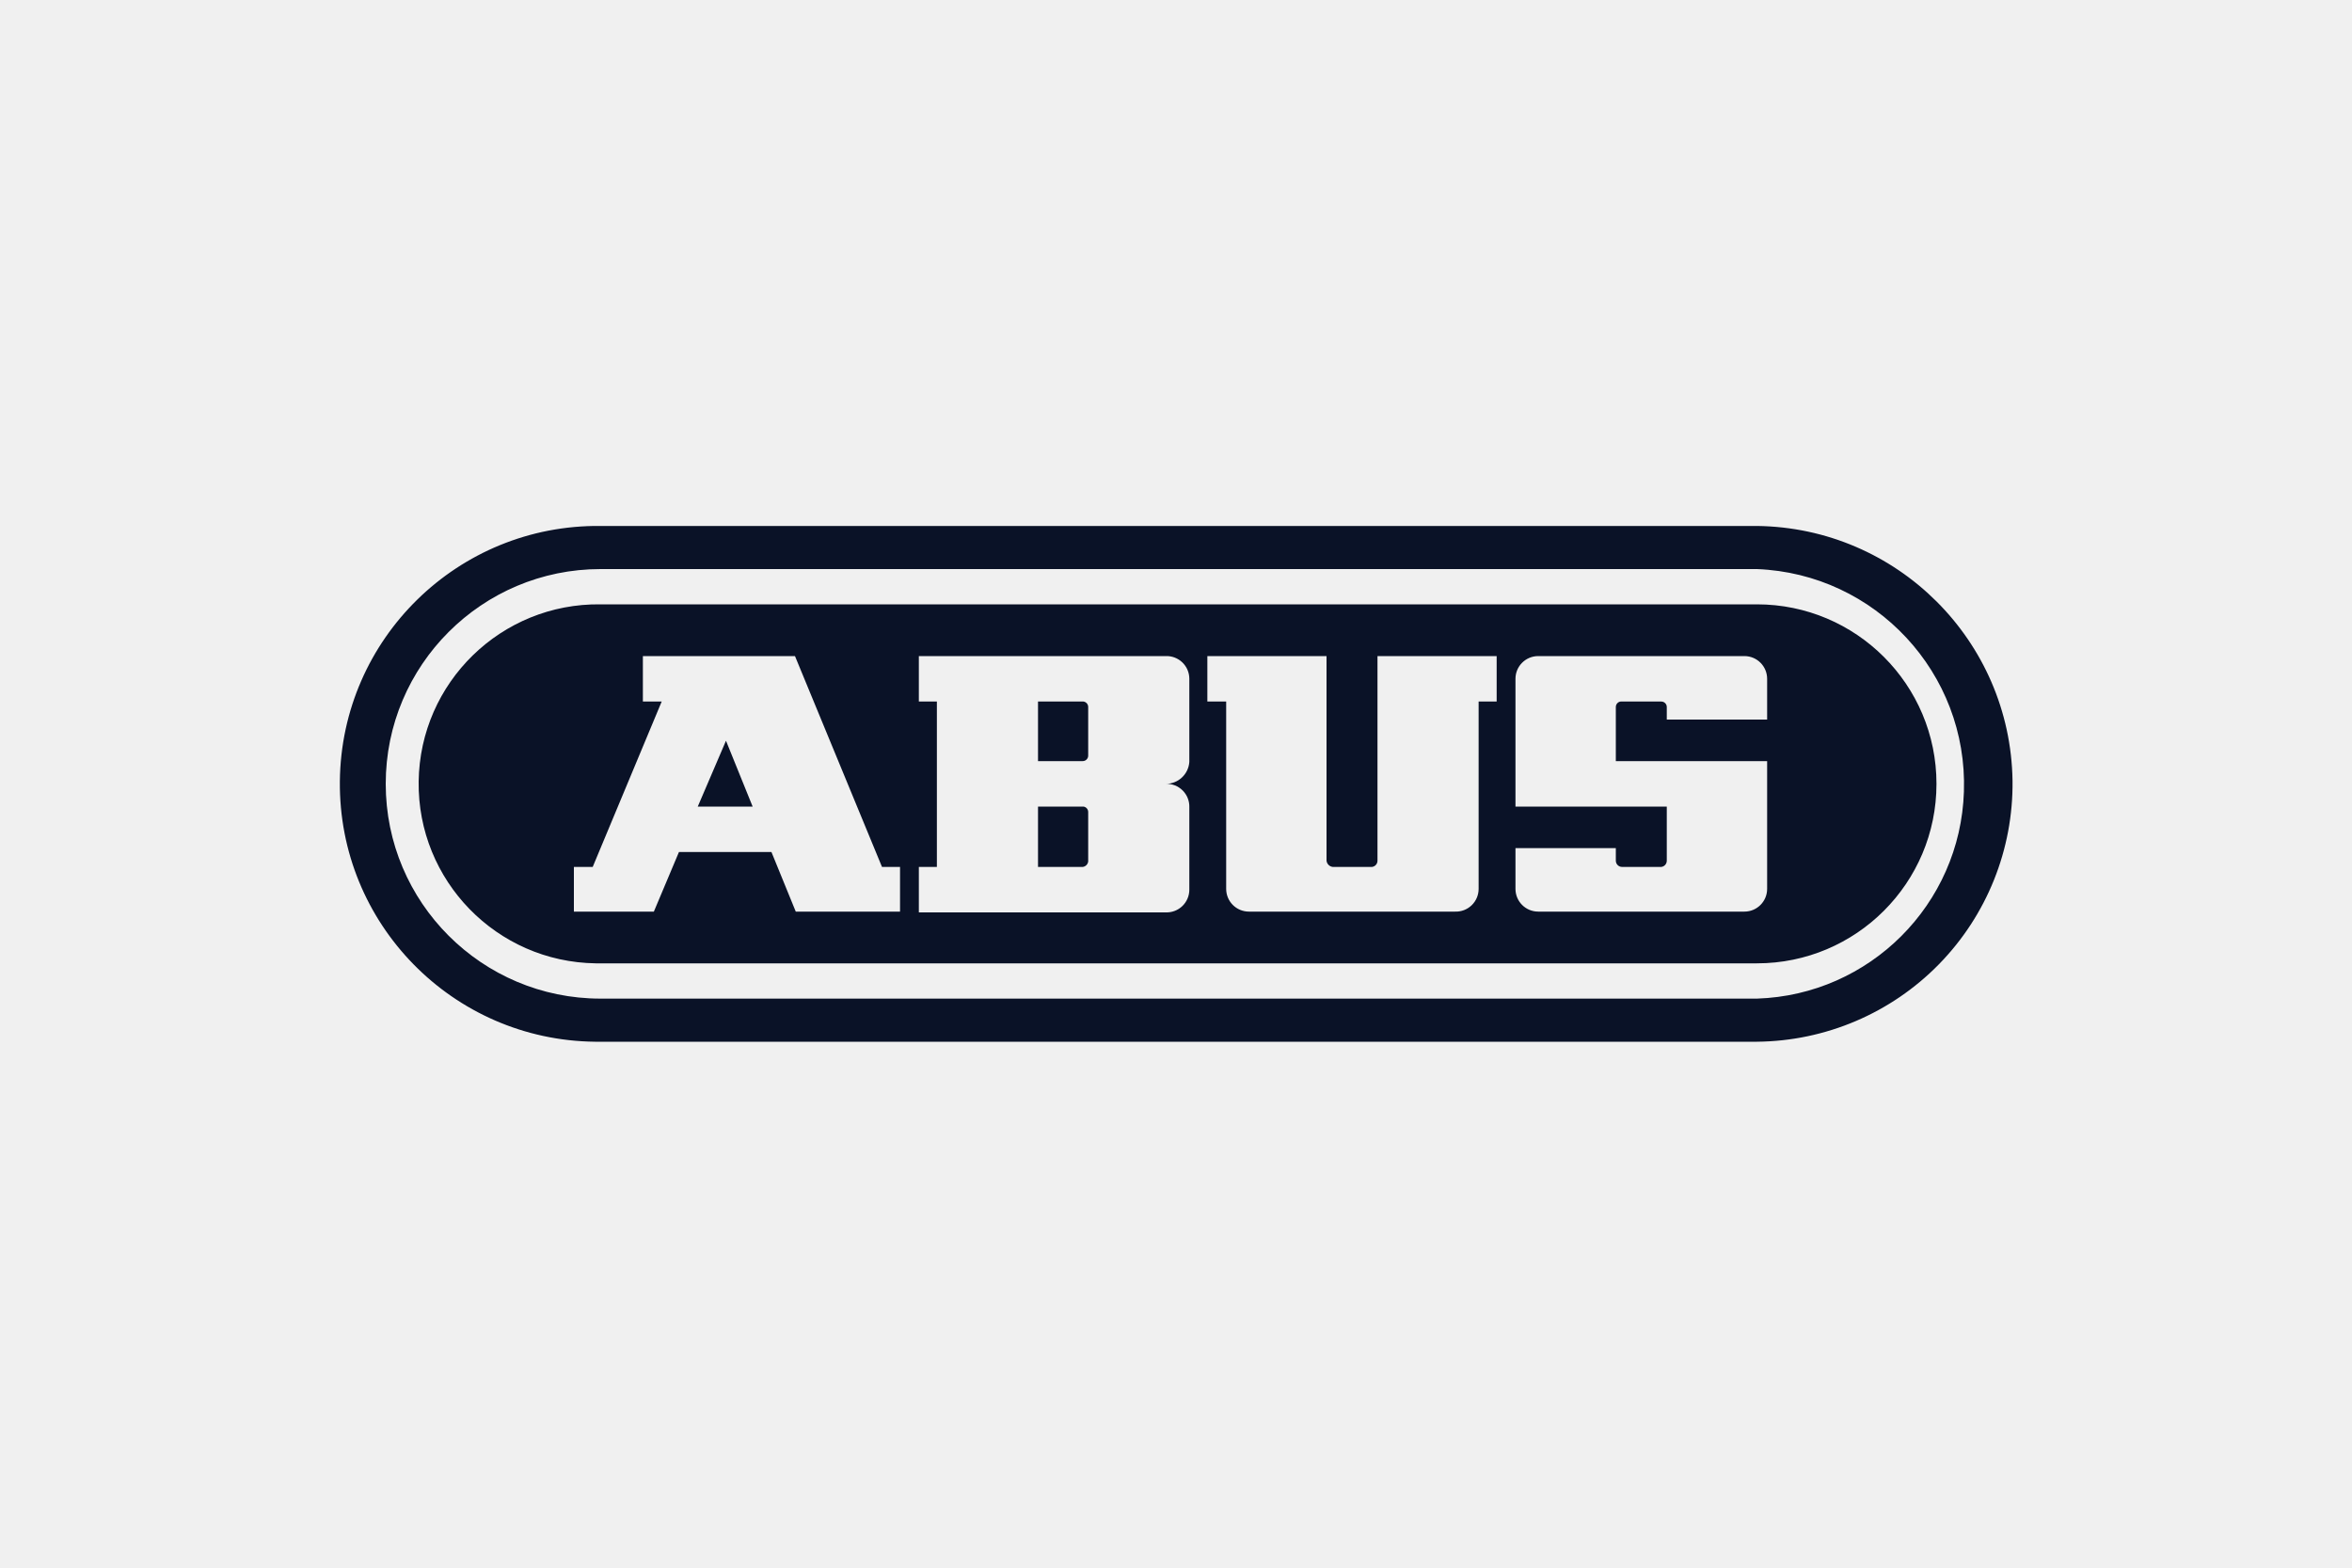
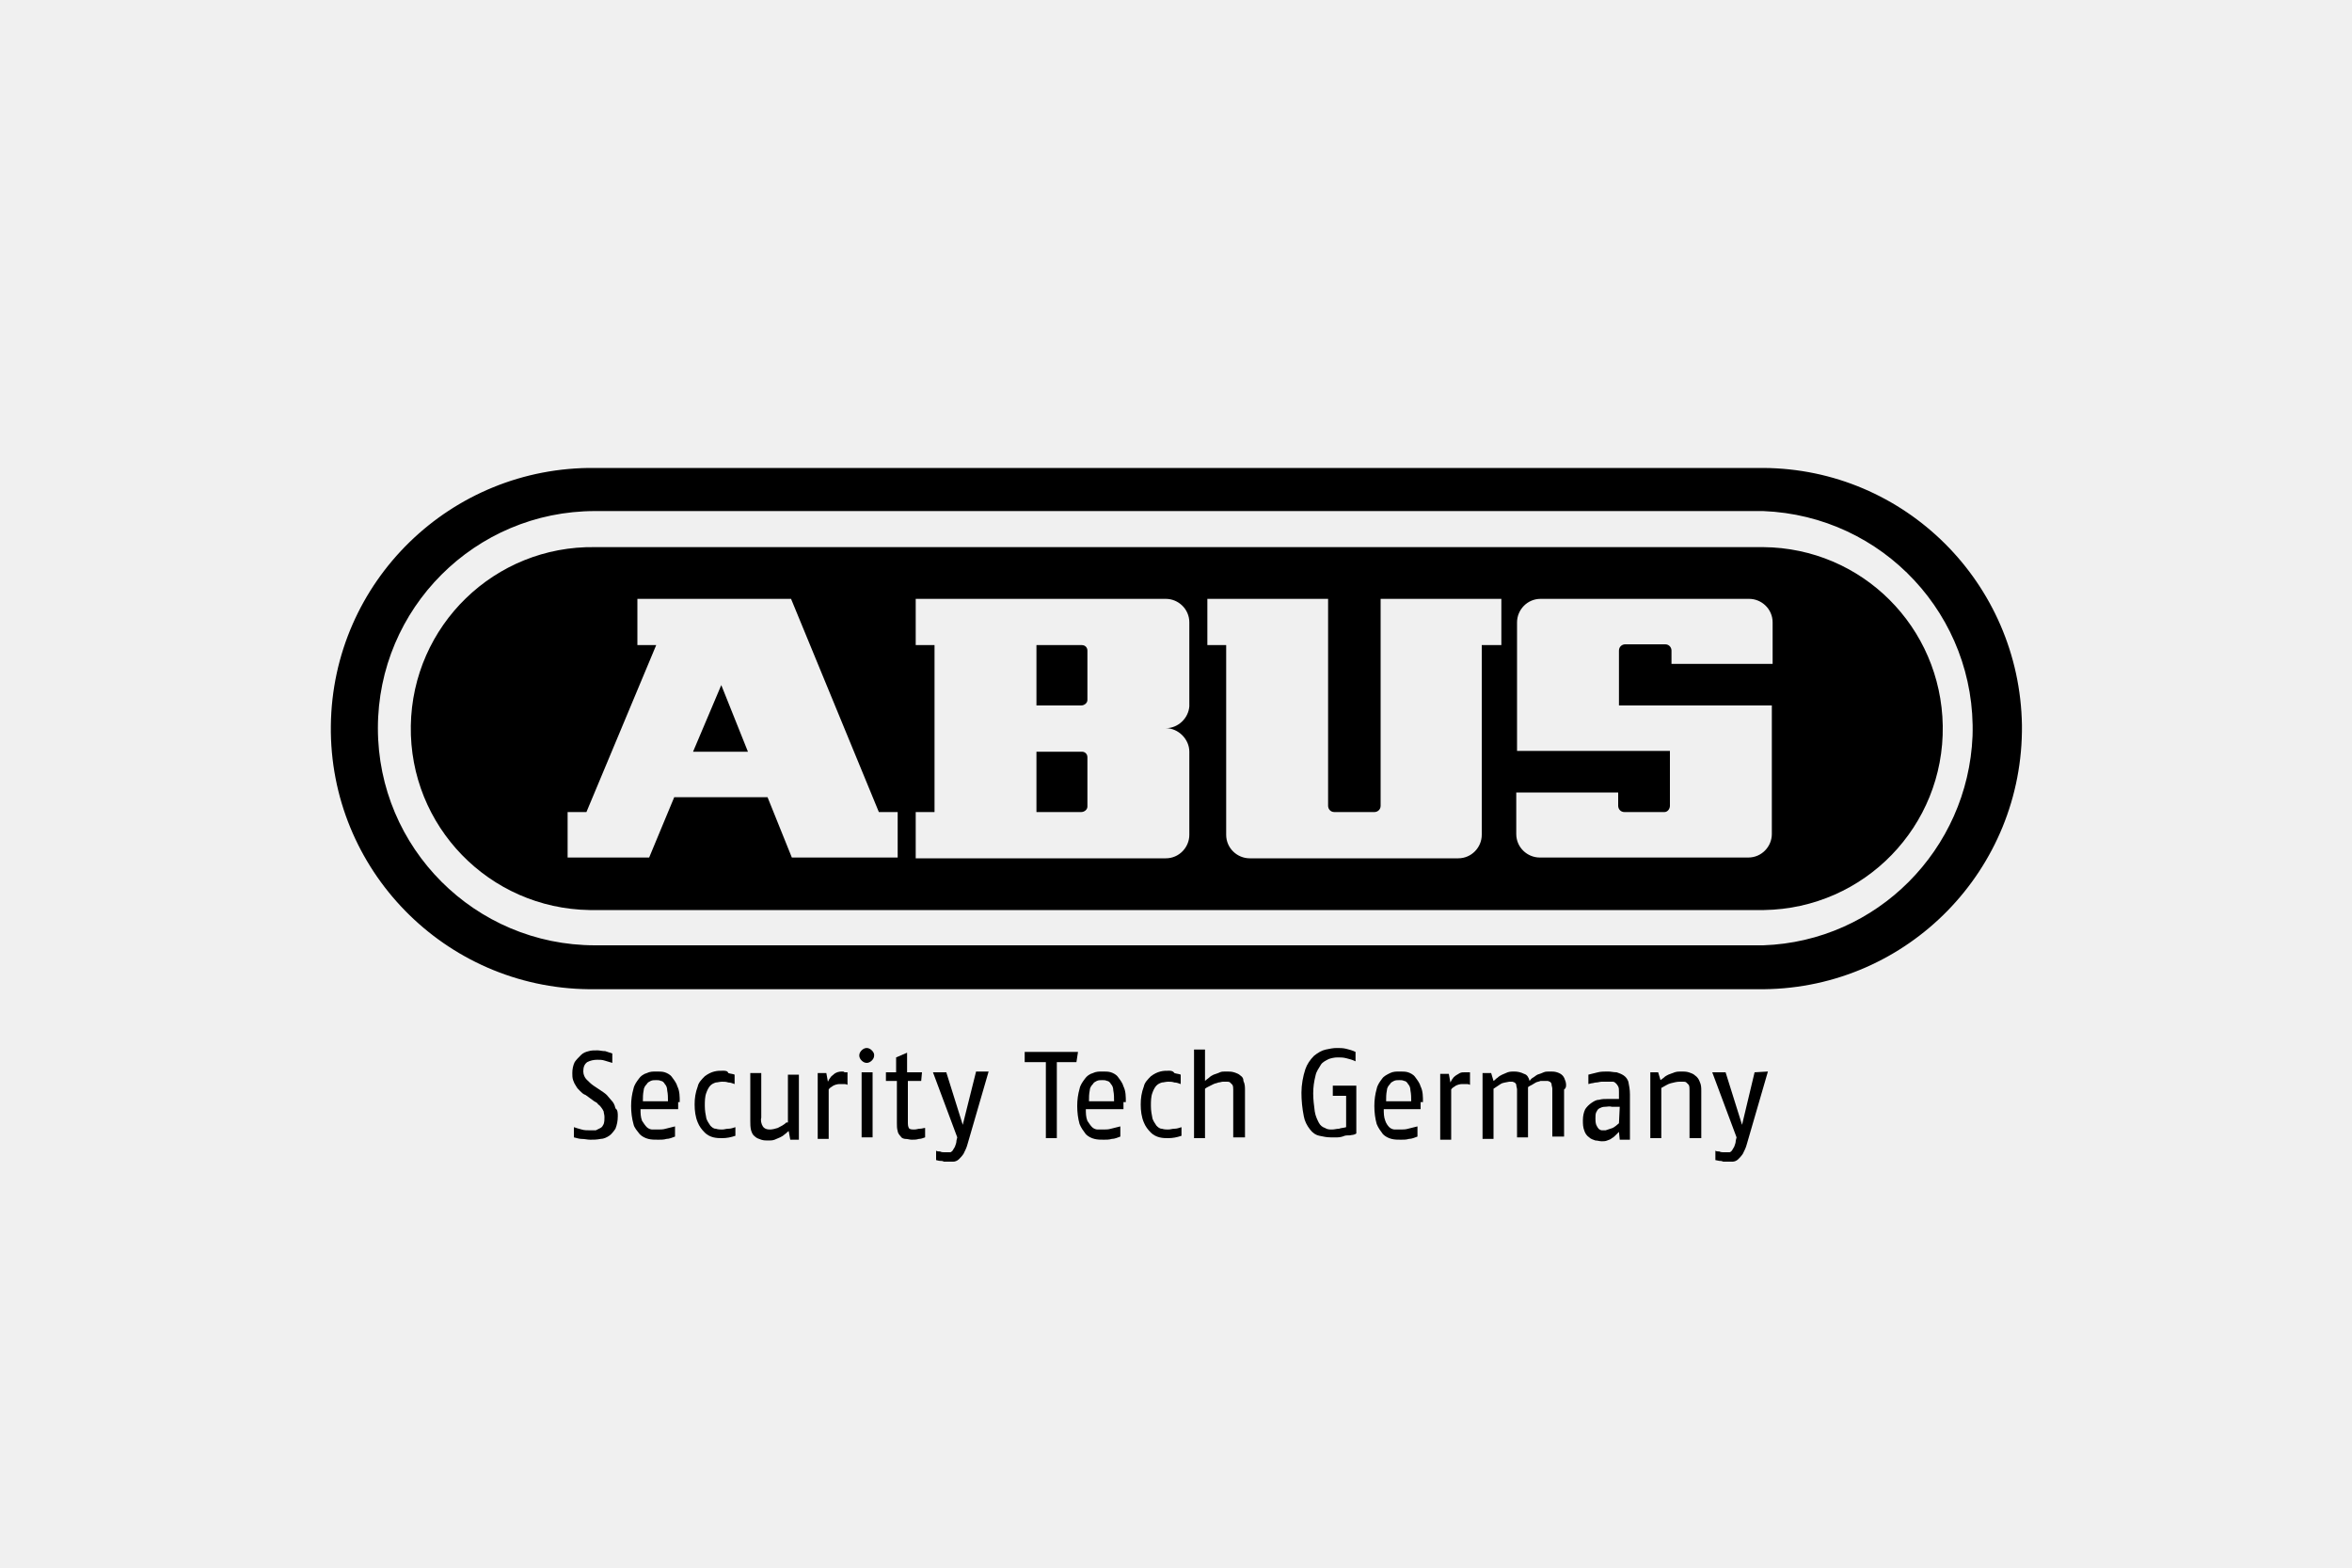
- <svg xmlns="http://www.w3.org/2000/svg" id="Ebene_1" data-name="Ebene 1" viewBox="0 0 300 200">
-   <defs>
-     <style>
-       .cls-1 {
-         fill: #0a1227;
-       }
-     </style>
-   </defs>
+ <svg xmlns="http://www.w3.org/2000/svg" version="1.1" id="Ebene_1" x="0px" y="0px" viewBox="0 0 300 200" style="enable-background:new 0 0 300 200;" xml:space="preserve">
+   <style type="text/css">
+ 	.st0{fill:#0A1227;}
+ 	.st1{fill-rule:evenodd;clip-rule:evenodd;fill:#0A1227;}
+ 	.st2{fill:url(#path58_2_);}
+ 	.st3{fill-rule:evenodd;clip-rule:evenodd;fill:#194473;}
+ 	.st4{fill:none;stroke:#194473;stroke-width:1.18;stroke-miterlimit:5.333;}
+ 	.st5{fill-rule:evenodd;clip-rule:evenodd;}
+ 	.st6{fill:#008948;}
+ 	.st7{fill-rule:evenodd;clip-rule:evenodd;fill:#008948;}
+ 	.st8{fill:#004E9E;}
+ 	.st9{fill:#1A1A18;}
+ 	.st10{fill:#FFFFFF;}
+ 	.st11{fill:#76BC21;}
+ 	.st12{fill:#1D1D1B;}
+ 	.st13{fill-rule:evenodd;clip-rule:evenodd;fill:#1D1D1B;}
+ 	.st14{fill:#E31513;}
+ 	.st15{fill:#E60001;}
+ 	.st16{fill:#333333;}
+ 	.st17{fill:#BBBDC0;}
+ 	.st18{fill:#1D3B6D;}
+ 	.st19{fill-rule:evenodd;clip-rule:evenodd;fill:#1D3B6D;}
+ 	.st20{fill:#FFFFFF;stroke:#BBBDC0;stroke-width:0.275;stroke-miterlimit:3.864;}
+ 	.st21{fill:#005B53;}
+ 	.st22{fill:#FF6C0E;}
+ 	.st23{fill:#134094;}
+ 	.st24{fill:#D2022F;}
+ 	.st25{fill:#9D9D9C;}
+ 	.st26{fill:#93B894;}
+ 	.st27{filter:url(#Adobe_OpacityMaskFilter);}
+ 	.st28{fill-rule:evenodd;clip-rule:evenodd;fill:#FFFFFF;}
+ 	.st29{mask:url(#logo-hagesued-b_2_);fill:#FF7200;}
+ 	.st30{filter:url(#Adobe_OpacityMaskFilter_1_);}
+ 	.st31{mask:url(#logo-hagesued-d_2_);fill:#7F3D39;}
+ 	.st32{fill:#FEFEFE;}
+ 	.st33{fill:#606060;}
+ 	.st34{filter:url(#Adobe_OpacityMaskFilter_2_);}
+ 	.st35{mask:url(#logo-hagesued-b_1_);fill:#606060;}
+ 	.st36{fill:none;stroke:#000000;stroke-miterlimit:10;}
+ 	.st37{fill:none;}
+ 	.st38{clip-path:url(#SVGID_2_);fill:#444543;}
+ 	.st39{clip-path:url(#SVGID_4_);}
+ 	.st40{clip-path:url(#SVGID_6_);fill:#D0D0D0;}
+ 	.st41{clip-path:url(#SVGID_8_);fill:#D0D0D0;}
+ 	.st42{fill:#1C1C1C;}
+ 	.st43{fill-rule:evenodd;clip-rule:evenodd;fill:#1C1C1C;}
+ 	.st44{fill:#3F3E3C;}
+ 	.st45{fill:#2374BA;}
+ 	.st46{fill:#AEB2B5;}
+ 	.st47{fill-rule:evenodd;clip-rule:evenodd;fill:#164194;}
+ 	.st48{fill:#E30613;}
+ 	.st49{fill-rule:evenodd;clip-rule:evenodd;fill:#DC911B;}
+ 	.st50{fill:#DC911B;}
+ 	.st51{fill:#FF0066;}
+ </style>
  <g>
-     <polygon class="cls-1" points="89 102.9 96 102.9 92.6 94.5 89 102.9" />
-     <path class="cls-1" d="M256.7,99.6a33,33,0,0,0-32.6-32.5H76.6a32.9,32.9,0,1,0-.7,65.8H224.1A32.9,32.9,0,0,0,256.7,99.6Zm-6.2,1.4a27.3,27.3,0,0,1-26.4,26.4H76.6a27.4,27.4,0,1,1,0-54.8H224.1A27.5,27.5,0,0,1,250.5,101Z" />
-     <path class="cls-1" d="M138.2,102.9h-5.8v7.7h5.7a.8.8,0,0,0,.7-.7v-6.3A.7.7,0,0,0,138.2,102.9Z" />
-     <path class="cls-1" d="M138.2,89.5h-5.8v7.6h5.7a.7.7,0,0,0,.7-.7V90.2A.7.7,0,0,0,138.2,89.5Z" />
-     <path class="cls-1" d="M224.1,77.1H76.6a22.9,22.9,0,0,0-.6,45.8H224.1a22.9,22.9,0,0,0,0-45.8ZM114.8,116.3H101.5l-3.1-7.6H86.6l-3.2,7.6H73.2v-5.7h2.4l8.8-21.1H82V83.7h19.4l11.1,26.9h2.3Zm36.9-19.1a3,3,0,0,1-3,2.8,2.9,2.9,0,0,1,3,3v10.5a2.9,2.9,0,0,1-3,2.9H117.2v-5.8h2.3V89.5h-2.3V83.7h31.5a2.9,2.9,0,0,1,3,2.9Zm39.2-7.7h-2.3v23.9a2.9,2.9,0,0,1-3,2.9H159.3a2.9,2.9,0,0,1-2.9-2.9V89.5H154V83.7h15.2v26.1a.9.9,0,0,0,.8.8h5a.8.8,0,0,0,.7-.8V83.7h15.2Zm34.5,2.3H212.6V90.2a.7.7,0,0,0-.7-.7h-5a.7.7,0,0,0-.8.7v6.9h19.3v16.3a2.9,2.9,0,0,1-2.9,2.9H196.2a2.9,2.9,0,0,1-2.9-2.9v-5.2h12.8v1.6a.8.8,0,0,0,.8.8h5a.8.8,0,0,0,.7-.8v-6.9H193.3V86.6a2.9,2.9,0,0,1,2.9-2.9h26.3a2.9,2.9,0,0,1,2.9,2.9Z" />
+     <polygon points="88.4,95.9 95.4,95.9 92,87.4  " />
+     <path d="M138,95.9h-5.8v7.7h5.7c0.4,0,0.8-0.3,0.8-0.7v-6.3C138.7,96.2,138.4,95.9,138,95.9z" />
+     <path d="M138,82.3h-5.8V90h5.7v0c0.4,0,0.8-0.3,0.8-0.7V83C138.7,82.6,138.4,82.3,138,82.3z" />
+     <path d="M224.9,69.8H75.9c-12.8-0.2-23.3,10-23.5,22.8c-0.2,12.8,10,23.3,22.8,23.5h0.7h149.1c12.8-0.2,23-10.7,22.8-23.5   C247.6,80,237.5,69.9,224.9,69.8z M114.5,109.4H101l-3.1-7.7H86l-3.2,7.7H72.4v-5.8h2.4l8.9-21.3h-2.4v-5.9h19.6l11.2,27.2h2.4   V109.4z M151.7,90.1c-0.1,1.5-1.4,2.8-3,2.8c1.6,0,3,1.4,3,3v10.6c0,1.6-1.3,3-3,3h-31.9v-5.9h2.4V82.3h-2.4v-5.9h31.9   c1.6,0,3,1.3,3,3V90.1z M191.4,82.3H189v24.2c0,1.6-1.3,3-3,3h-26.6c-1.6,0-3-1.3-3-3V82.3h-2.4v-5.9h15.4v26.4   c0,0.4,0.3,0.8,0.8,0.8h5.1c0.4,0,0.8-0.3,0.8-0.8V76.4h15.4V82.3z M226.2,84.7h-13V83c0-0.4-0.3-0.8-0.8-0.8h-5.1   c-0.4,0-0.8,0.3-0.8,0.8v7h19.5v16.4c0,1.6-1.3,3-3,3h-26.6c-1.6,0-3-1.3-3-3v-5.3h13v1.7c0,0.4,0.3,0.8,0.8,0.8h5.1   c0.4,0,0.7-0.4,0.7-0.8v-7h-19.5V79.4c0-1.6,1.3-3,3-3h26.6c1.6,0,3,1.3,3,3V84.7z" />
+     <path d="M224.9,59.7H75.9c-18.4-0.2-33.5,14.5-33.7,32.9C42,110.9,56.7,126,75.1,126.2h0.8h149.1c18.4-0.2,33.1-15.3,32.9-33.7   C257.6,74.4,243,59.8,224.9,59.7z M224.9,120.6h-149c-15.3,0-27.7-12.4-27.7-27.7c0-15.3,12.4-27.7,27.7-27.7h149   c15.3,0.6,27.2,13.4,26.7,28.7C251,108.4,239.4,120.1,224.9,120.6z" />
+     <path d="M117.3,144c-0.2,0-0.4,0.1-0.7,0.1c-0.2,0-0.4,0-0.6-0.1c-0.1-0.1-0.2-0.3-0.2-0.7v-5.4h1.7l0.1-1.1h-1.9v-2.5l-1.4,0.6   l0,1.9H113v1.1h1.4v5.4c0,0.3,0,0.7,0.1,1c0,0.2,0.2,0.5,0.4,0.7c0.1,0.2,0.4,0.3,0.6,0.3c0.3,0,0.5,0.1,0.8,0.1   c0.3,0,0.6,0,0.9-0.1c0.3,0,0.5-0.1,0.8-0.2v-1.2l0,0C117.8,143.9,117.6,144,117.3,144z" />
+     <path d="M111.2,134c-0.4-0.4-0.9-0.4-1.3,0c-0.4,0.4-0.4,0.9,0,1.3c0.4,0.4,0.9,0.4,1.3,0c0.2-0.2,0.3-0.4,0.3-0.7   C111.5,134.4,111.4,134.2,111.2,134z" />
+     <path d="M122.8,143.5l-2.1-6.7H119l3.1,8.3l-0.1,0.4c0,0.3-0.1,0.5-0.2,0.8c-0.1,0.2-0.2,0.3-0.3,0.5c-0.1,0.1-0.2,0.2-0.3,0.2   c-0.1,0-0.2,0-0.4,0c-0.1,0-0.3,0-0.4,0c-0.1,0-0.3,0-0.5-0.1c-0.1,0-0.4,0-0.5-0.1v1.2c0.1,0,0.3,0.1,0.5,0.1c0.2,0,0.3,0,0.5,0.1   c0.2,0,0.3,0,0.5,0c0.2,0,0.5,0,0.7,0c0.2,0,0.5-0.1,0.7-0.3c0.2-0.2,0.4-0.4,0.6-0.7c0.2-0.4,0.4-0.8,0.5-1.2l2.7-9.3l-1.6,0   L122.8,143.5z" />
+     <path d="M143.6,140.6c0-0.7,0-1.4-0.3-2c-0.1-0.4-0.4-0.8-0.7-1.2c-0.2-0.3-0.6-0.5-0.9-0.6c-0.3-0.1-0.7-0.1-1.1-0.1   c-0.4,0-0.8,0-1.2,0.2c-0.4,0.1-0.8,0.4-1,0.7c-0.3,0.4-0.6,0.8-0.7,1.3c-0.2,0.7-0.3,1.4-0.3,2.2c0,0.8,0.1,1.6,0.3,2.3   c0.2,0.5,0.5,0.9,0.8,1.3c0.3,0.3,0.7,0.5,1.1,0.6c0.4,0.1,0.8,0.1,1.2,0.1c0.3,0,0.7,0,1-0.1c0.4,0,0.8-0.2,1.1-0.3v-1.3   c-0.4,0.1-0.8,0.2-1.2,0.3c-0.3,0.1-0.7,0.1-1,0.1c-0.2,0-0.5,0-0.7,0c-0.2,0-0.5-0.1-0.7-0.3c-0.2-0.2-0.4-0.5-0.6-0.8   c-0.2-0.5-0.2-1-0.2-1.5h4.8V140.6z M138.9,140.5L138.9,140.5c0-0.5,0-0.9,0.1-1.4c0-0.3,0.2-0.6,0.4-0.8c0.1-0.2,0.3-0.3,0.5-0.4   c0.2-0.1,0.5-0.1,0.7-0.1c0.2,0,0.4,0,0.6,0.1c0.2,0,0.4,0.2,0.5,0.4c0.2,0.2,0.3,0.5,0.3,0.8c0.1,0.5,0.1,0.9,0.1,1.4H138.9z" />
+     <polygon points="130.7,134.2 130.7,135.5 133.4,135.5 133.4,145.2 134.8,145.2 134.8,135.5 137.3,135.5 137.5,134.2  " />
+     <path d="M78,140.4c-0.2-0.2-0.4-0.5-0.6-0.7c-0.2-0.2-0.5-0.4-0.8-0.6l-0.9-0.6c-0.3-0.2-0.6-0.5-0.9-0.8c-0.2-0.2-0.4-0.6-0.4-1   c0-0.5,0.1-0.9,0.5-1.2c0.4-0.2,0.8-0.3,1.3-0.3c0.3,0,0.6,0,0.9,0.1l1,0.3v-1.2c-0.3-0.1-0.6-0.2-0.9-0.3c-0.4,0-0.7-0.1-1-0.1   c-0.4,0-0.8,0-1.1,0.1c-0.4,0.1-0.7,0.2-1,0.5s-0.6,0.6-0.8,0.9c-0.2,0.4-0.3,0.9-0.3,1.4c0,0.3,0,0.6,0.1,0.9   c0.1,0.3,0.2,0.5,0.4,0.8c0.1,0.2,0.3,0.4,0.5,0.6c0.2,0.2,0.4,0.4,0.7,0.5l1.1,0.8c0.2,0.1,0.4,0.2,0.5,0.4   c0.2,0.1,0.3,0.3,0.4,0.4c0.1,0.1,0.2,0.3,0.3,0.5c0,0.2,0.1,0.4,0.1,0.7c0,0.3,0,0.6-0.1,0.9c-0.1,0.2-0.2,0.4-0.4,0.5   c-0.2,0.1-0.4,0.2-0.6,0.3c-0.2,0-0.5,0-0.8,0c-0.3,0-0.7,0-1-0.1c-0.4-0.1-0.7-0.2-1-0.3v1.3c0.4,0.1,0.7,0.2,1,0.2   c0.4,0,0.7,0.1,1.1,0.1c0.4,0,0.8,0,1.3-0.1c0.4,0,0.8-0.2,1.1-0.4c0.3-0.2,0.6-0.6,0.8-0.9c0.2-0.5,0.3-1,0.3-1.6   c0-0.4,0-0.8-0.3-1C78.4,140.9,78.2,140.6,78,140.4z" />
+     <path d="M92.2,136.6c-0.4,0-0.7,0-1.1,0.1c-0.4,0.1-0.8,0.3-1.2,0.6c-0.4,0.4-0.8,0.8-0.9,1.3c-0.3,0.8-0.4,1.5-0.4,2.3   c0,0.8,0.1,1.6,0.4,2.3c0.2,0.5,0.5,0.9,0.9,1.3c0.3,0.3,0.7,0.5,1.1,0.6c0.4,0.1,0.8,0.1,1.1,0.1c0.6,0,1.1-0.1,1.7-0.3l0-1.1   c-0.3,0.1-0.6,0.2-0.9,0.2c-0.3,0-0.5,0.1-0.8,0.1c-0.2,0-0.5,0-0.8-0.1c-0.3,0-0.5-0.2-0.7-0.4c-0.2-0.3-0.4-0.6-0.5-0.9   c-0.1-0.5-0.2-1-0.2-1.6c0-0.6,0-1.2,0.2-1.7c0.1-0.3,0.3-0.7,0.5-0.9c0.2-0.2,0.4-0.3,0.7-0.4c0.2,0,0.5-0.1,0.8-0.1   c0.3,0,0.5,0,0.8,0.1c0.3,0,0.5,0.1,0.8,0.2v-1.2c-0.2-0.1-0.5-0.1-0.8-0.2C92.8,136.6,92.5,136.6,92.2,136.6z" />
+     <path d="M149.1,136.6c-0.4,0-0.7,0-1.1,0.1c-0.4,0.1-0.8,0.3-1.2,0.6c-0.4,0.4-0.8,0.8-0.9,1.3c-0.3,0.8-0.4,1.5-0.4,2.3   c0,0.8,0.1,1.6,0.4,2.3c0.2,0.5,0.5,0.9,0.9,1.3c0.3,0.3,0.7,0.5,1.1,0.6c0.4,0.1,0.8,0.1,1.1,0.1c0.6,0,1.1-0.1,1.7-0.3l0-1.1   c-0.3,0.1-0.6,0.2-0.9,0.2c-0.3,0-0.5,0.1-0.8,0.1c-0.2,0-0.5,0-0.8-0.1c-0.3,0-0.5-0.2-0.7-0.4c-0.2-0.3-0.4-0.6-0.5-0.9   c-0.1-0.5-0.2-1-0.2-1.6c0-0.6,0-1.2,0.2-1.7c0.1-0.3,0.3-0.7,0.5-0.9c0.2-0.2,0.4-0.3,0.7-0.4c0.2,0,0.5-0.1,0.8-0.1   s0.5,0,0.8,0.1c0.3,0,0.5,0.1,0.8,0.2v-1.2c-0.2-0.1-0.5-0.1-0.8-0.2C149.6,136.6,149.3,136.6,149.1,136.6z" />
+     <path d="M86.7,140.6c0-0.7,0-1.4-0.3-2c-0.1-0.4-0.4-0.8-0.7-1.2c-0.2-0.3-0.6-0.5-0.9-0.6c-0.3-0.1-0.7-0.1-1.1-0.1   c-0.4,0-0.8,0-1.2,0.2c-0.4,0.1-0.8,0.4-1,0.7c-0.3,0.4-0.6,0.8-0.7,1.3c-0.2,0.7-0.3,1.4-0.3,2.2c0,0.8,0.1,1.6,0.3,2.3   c0.1,0.5,0.5,0.9,0.8,1.3c0.3,0.3,0.7,0.5,1.1,0.6c0.4,0.1,0.8,0.1,1.3,0.1c0.3,0,0.7,0,1-0.1c0.4,0,0.8-0.2,1.1-0.3v-1.3   c-0.4,0.1-0.8,0.2-1.2,0.3c-0.3,0.1-0.7,0.1-1,0.1c-0.2,0-0.5,0-0.7,0c-0.2,0-0.5-0.1-0.7-0.3c-0.2-0.2-0.4-0.5-0.6-0.8   c-0.2-0.5-0.2-1-0.2-1.5h4.8V140.6z M82,140.5c0-0.5,0-0.9,0.1-1.4c0-0.3,0.2-0.6,0.4-0.8c0.1-0.2,0.3-0.3,0.5-0.4   c0.2-0.1,0.5-0.1,0.7-0.1c0.2,0,0.4,0,0.6,0.1c0.2,0,0.4,0.2,0.5,0.4c0.2,0.2,0.3,0.5,0.3,0.8c0.1,0.5,0.1,0.9,0.1,1.4H82z" />
+     <rect x="109.9" y="136.8" width="1.4" height="8.3" />
+     <path d="M100.3,143.2c-0.3,0.3-0.7,0.5-1.1,0.7c-0.3,0.1-0.7,0.2-1,0.2c-0.4,0-0.7-0.1-0.9-0.4c-0.2-0.3-0.3-0.8-0.2-1.1v-5.7h-1.4   v6.1c0,0.4,0,0.8,0.1,1.2c0.1,0.3,0.2,0.6,0.5,0.8c0.2,0.2,0.5,0.3,0.8,0.4c0.3,0.1,0.6,0.1,0.9,0.1c0.3,0,0.5,0,0.8-0.1l0.7-0.3   c0.2-0.1,0.4-0.2,0.6-0.4c0.2-0.1,0.3-0.3,0.5-0.4l0.2,1.1l1.1,0v-8.3h-1.4V143.2z" />
+     <path d="M107.4,136.7c-0.4,0-0.8,0.1-1.1,0.4c-0.1,0.1-0.3,0.2-0.4,0.4c-0.1,0.1-0.2,0.3-0.3,0.5l-0.2-1.1h-1.1v8.4h1.4v-6.3   c0.1-0.2,0.3-0.3,0.6-0.5c0.2-0.1,0.5-0.2,0.8-0.2c0.2,0,0.3,0,0.5,0c0.2,0,0.3,0,0.5,0.1v-1.6l-0.4,0   C107.7,136.7,107.5,136.7,107.4,136.7z" />
+     <path d="M207.7,138c-0.1-0.3-0.3-0.6-0.6-0.8c-0.3-0.2-0.6-0.3-0.9-0.4c-0.4,0-0.7-0.1-1.1-0.1c-0.4,0-0.9,0-1.3,0.1   c-0.4,0.1-0.8,0.2-1.2,0.3v1.2l0.4-0.1c0.2,0,0.4-0.1,0.6-0.1c0.2,0,0.5-0.1,0.7-0.1c0.2,0,0.4,0,0.6,0c0.2,0,0.5,0,0.7,0   c0.2,0,0.3,0,0.5,0.2c0.1,0.1,0.2,0.2,0.3,0.4c0.1,0.2,0.1,0.4,0.1,0.7v0.9h-1.4c-0.4,0-0.8,0-1.1,0.1c-0.4,0-0.7,0.2-1,0.4   c-0.3,0.2-0.6,0.5-0.8,0.8c-0.2,0.4-0.3,0.9-0.3,1.4c0,0.5,0,0.9,0.2,1.4c0.1,0.3,0.3,0.6,0.6,0.8c0.2,0.2,0.5,0.3,0.8,0.4   c0.3,0,0.5,0.1,0.8,0.1c0.2,0,0.5,0,0.7-0.1s0.4-0.1,0.6-0.3c0.2-0.1,0.3-0.2,0.5-0.4c0.1-0.1,0.2-0.2,0.4-0.4l0.1,1h1.3v-5.8   C207.9,139,207.8,138.5,207.7,138z M206.5,143.3L206.5,143.3c-0.2,0.2-0.6,0.5-0.8,0.6c-0.3,0.1-0.6,0.2-0.9,0.3   c-0.2,0-0.3,0-0.5,0c-0.1,0-0.3-0.1-0.4-0.2c-0.1-0.1-0.2-0.3-0.3-0.5c-0.1-0.3-0.1-0.6-0.1-0.8c0-0.3,0-0.6,0.1-0.8   c0.1-0.2,0.2-0.4,0.4-0.5c0.2-0.1,0.4-0.2,0.7-0.2c0.3,0,0.6-0.1,0.9,0h1L206.5,143.3z" />
+     <path d="M199.7,138c-0.1-0.3-0.2-0.6-0.4-0.8c-0.2-0.2-0.4-0.3-0.7-0.4c-0.3-0.1-0.6-0.1-0.9-0.1c-0.3,0-0.6,0-0.8,0.1   c-0.2,0.1-0.5,0.2-0.8,0.3c-0.2,0.1-0.4,0.3-0.6,0.4c-0.2,0.1-0.3,0.3-0.4,0.4c-0.1-0.4-0.3-0.8-0.7-0.9c-0.4-0.2-0.8-0.3-1.3-0.3   c-0.2,0-0.5,0-0.8,0.1c-0.2,0.1-0.5,0.2-0.7,0.3c-0.2,0.1-0.4,0.2-0.6,0.4c-0.2,0.1-0.3,0.3-0.5,0.4l-0.3-1h-1.1v8.4h1.4v-6.4   c0.3-0.2,0.6-0.4,0.9-0.6c0.3-0.2,0.7-0.2,1.1-0.3c0.1,0,0.3,0,0.4,0c0.1,0,0.2,0.1,0.3,0.1c0.1,0.1,0.2,0.2,0.2,0.3   c0,0.2,0.1,0.4,0.1,0.6v6.1h1.4v-6.4c0.1-0.1,0.3-0.2,0.5-0.3c0.2-0.1,0.3-0.2,0.5-0.3c0.2-0.1,0.4-0.1,0.6-0.2c0.2,0,0.3,0,0.5,0   c0.1,0,0.3,0,0.4,0c0.1,0,0.2,0.1,0.3,0.1c0.1,0.1,0.2,0.2,0.2,0.3c0,0.2,0.1,0.4,0.1,0.6v6.1l1.5,0v-6   C199.8,138.8,199.8,138.4,199.7,138z" />
+     <path d="M216.2,137.2c-0.2-0.2-0.5-0.3-0.8-0.4c-0.3-0.1-0.7-0.1-0.9-0.1c-0.3,0-0.6,0-0.9,0.1c-0.3,0.1-0.5,0.2-0.8,0.3   c-0.2,0.1-0.4,0.2-0.6,0.4c-0.1,0.1-0.3,0.2-0.4,0.3l-0.3-1h-1v8.4h1.4v-6.4c0.4-0.2,0.8-0.5,1.2-0.6c0.4-0.1,0.8-0.2,1.1-0.2   c0.1,0,0.3,0,0.5,0c0.1,0,0.3,0,0.4,0.1c0.1,0.1,0.2,0.2,0.3,0.3c0.1,0.2,0.1,0.4,0.1,0.7v6.1h1.5v-6c0-0.4,0-0.8-0.2-1.2   C216.7,137.7,216.5,137.4,216.2,137.2z" />
+     <path d="M223.8,136.8l-1.6,6.7l-2.1-6.7h-1.7l3.1,8.3l-0.1,0.4c0,0.3-0.1,0.5-0.2,0.8c-0.1,0.2-0.2,0.3-0.3,0.5   c-0.1,0.1-0.2,0.2-0.3,0.2c-0.1,0-0.2,0-0.4,0c-0.1,0-0.3,0-0.4,0c-0.1,0-0.3,0-0.5-0.1c-0.1,0-0.4,0-0.5-0.1v1.2l0.5,0.1   c0.1,0,0.3,0,0.5,0.1c0.2,0,0.3,0,0.5,0c0.2,0,0.5,0,0.7,0c0.2,0,0.5-0.1,0.7-0.3c0.2-0.2,0.4-0.4,0.6-0.7c0.2-0.4,0.4-0.8,0.5-1.2   l2.7-9.3L223.8,136.8z" />
+     <path d="M170,139.8h1.7v4c-0.3,0.1-0.7,0.1-0.9,0.2c-0.3,0-0.6,0.1-0.9,0.1s-0.6,0-0.9-0.2c-0.3-0.1-0.6-0.3-0.8-0.7   c-0.2-0.4-0.4-0.8-0.5-1.4c-0.1-0.8-0.2-1.5-0.2-2.3c0-0.8,0.1-1.5,0.3-2.3c0.1-0.5,0.4-0.9,0.7-1.4c0.2-0.3,0.6-0.5,1-0.7   c0.3-0.1,0.7-0.2,1.1-0.2c0.4,0,0.7,0,1.1,0.1c0.4,0.1,0.8,0.2,1.2,0.4v-1.2c-0.4-0.2-0.8-0.3-1.2-0.4c-0.4-0.1-0.8-0.1-1.2-0.1   c-0.5,0-0.9,0.1-1.4,0.2c-0.5,0.1-1,0.4-1.5,0.8c-0.5,0.5-0.9,1.1-1.1,1.7c-0.3,0.9-0.5,2-0.5,3c0,1,0.1,2,0.3,3   c0.1,0.6,0.4,1.2,0.8,1.7c0.3,0.4,0.7,0.7,1.2,0.8c0.5,0.1,0.9,0.2,1.4,0.2c0.3,0,0.6,0,0.9,0c0.3,0,0.7-0.1,0.9-0.2   c0.3-0.1,0.6,0,0.9-0.1v0c0.2,0,0.5-0.1,0.6-0.2v-6.1H170V139.8z" />
+     <path d="M181.5,140.6c0-0.7,0-1.4-0.3-2c-0.1-0.4-0.4-0.8-0.7-1.2c-0.2-0.3-0.6-0.5-0.9-0.6c-0.3-0.1-0.7-0.1-1.1-0.1   s-0.8,0-1.2,0.2s-0.8,0.4-1,0.7c-0.3,0.4-0.6,0.8-0.7,1.3c-0.2,0.7-0.3,1.4-0.3,2.2c0,0.8,0.1,1.6,0.3,2.3c0.2,0.5,0.5,0.9,0.8,1.3   c0.3,0.3,0.7,0.5,1.1,0.6c0.4,0.1,0.8,0.1,1.2,0.1c0.3,0,0.7,0,1-0.1c0.4,0,0.8-0.2,1.1-0.3v-1.3c-0.4,0.1-0.8,0.2-1.2,0.3   c-0.3,0.1-0.7,0.1-1,0.1c-0.2,0-0.5,0-0.7,0c-0.2,0-0.5-0.1-0.7-0.3c-0.2-0.2-0.4-0.5-0.5-0.8c-0.2-0.5-0.2-1-0.2-1.5h4.7V140.6z    M176.8,140.5L176.8,140.5c0-0.5,0-0.9,0.1-1.4c0-0.3,0.2-0.6,0.4-0.8c0.1-0.2,0.3-0.3,0.5-0.4c0.2-0.1,0.5-0.1,0.7-0.1   c0.2,0,0.4,0,0.6,0.1c0.2,0,0.4,0.2,0.5,0.4c0.2,0.2,0.3,0.5,0.3,0.8c0.1,0.5,0.1,0.9,0.1,1.4H176.8z" />
+     <polygon points="199.8,145.2 199.8,145.2 199.8,145.2  " />
+     <path d="M158.2,137.2c-0.2-0.2-0.5-0.3-0.8-0.4c-0.3-0.1-0.7-0.1-1-0.1c-0.3,0-0.6,0-0.8,0.1c-0.2,0.1-0.5,0.2-0.8,0.3   c-0.2,0.1-0.4,0.2-0.6,0.4c-0.1,0.1-0.3,0.2-0.5,0.4v-4h-1.4v11.3h1.4v-6.3c0.1-0.1,0.3-0.2,0.5-0.3l0.6-0.3   c0.2-0.1,0.4-0.1,0.6-0.2c0.2,0,0.4-0.1,0.6-0.1c0.2,0,0.3,0,0.5,0c0.1,0,0.3,0,0.4,0.1c0.1,0.1,0.2,0.2,0.3,0.3   c0.1,0.2,0.1,0.4,0.1,0.6v6.1h1.5v-6c0-0.4,0-0.8-0.2-1.2C158.6,137.6,158.5,137.4,158.2,137.2z" />
+     <path d="M187.5,136.8l-0.4,0c-0.1,0-0.2,0-0.3,0c-0.2,0-0.4,0-0.6,0.1c-0.2,0.1-0.3,0.2-0.5,0.3c-0.1,0.1-0.3,0.2-0.4,0.4   c-0.1,0.1-0.2,0.3-0.3,0.5l-0.2-1.1h-1.1v8.4h1.4v-6.4c0.1-0.2,0.3-0.3,0.6-0.5c0.2-0.1,0.5-0.2,0.8-0.2c0.2,0,0.3,0,0.5,0   c0.2,0,0.3,0,0.5,0.1L187.5,136.8L187.5,136.8z" />
  </g>
</svg>
